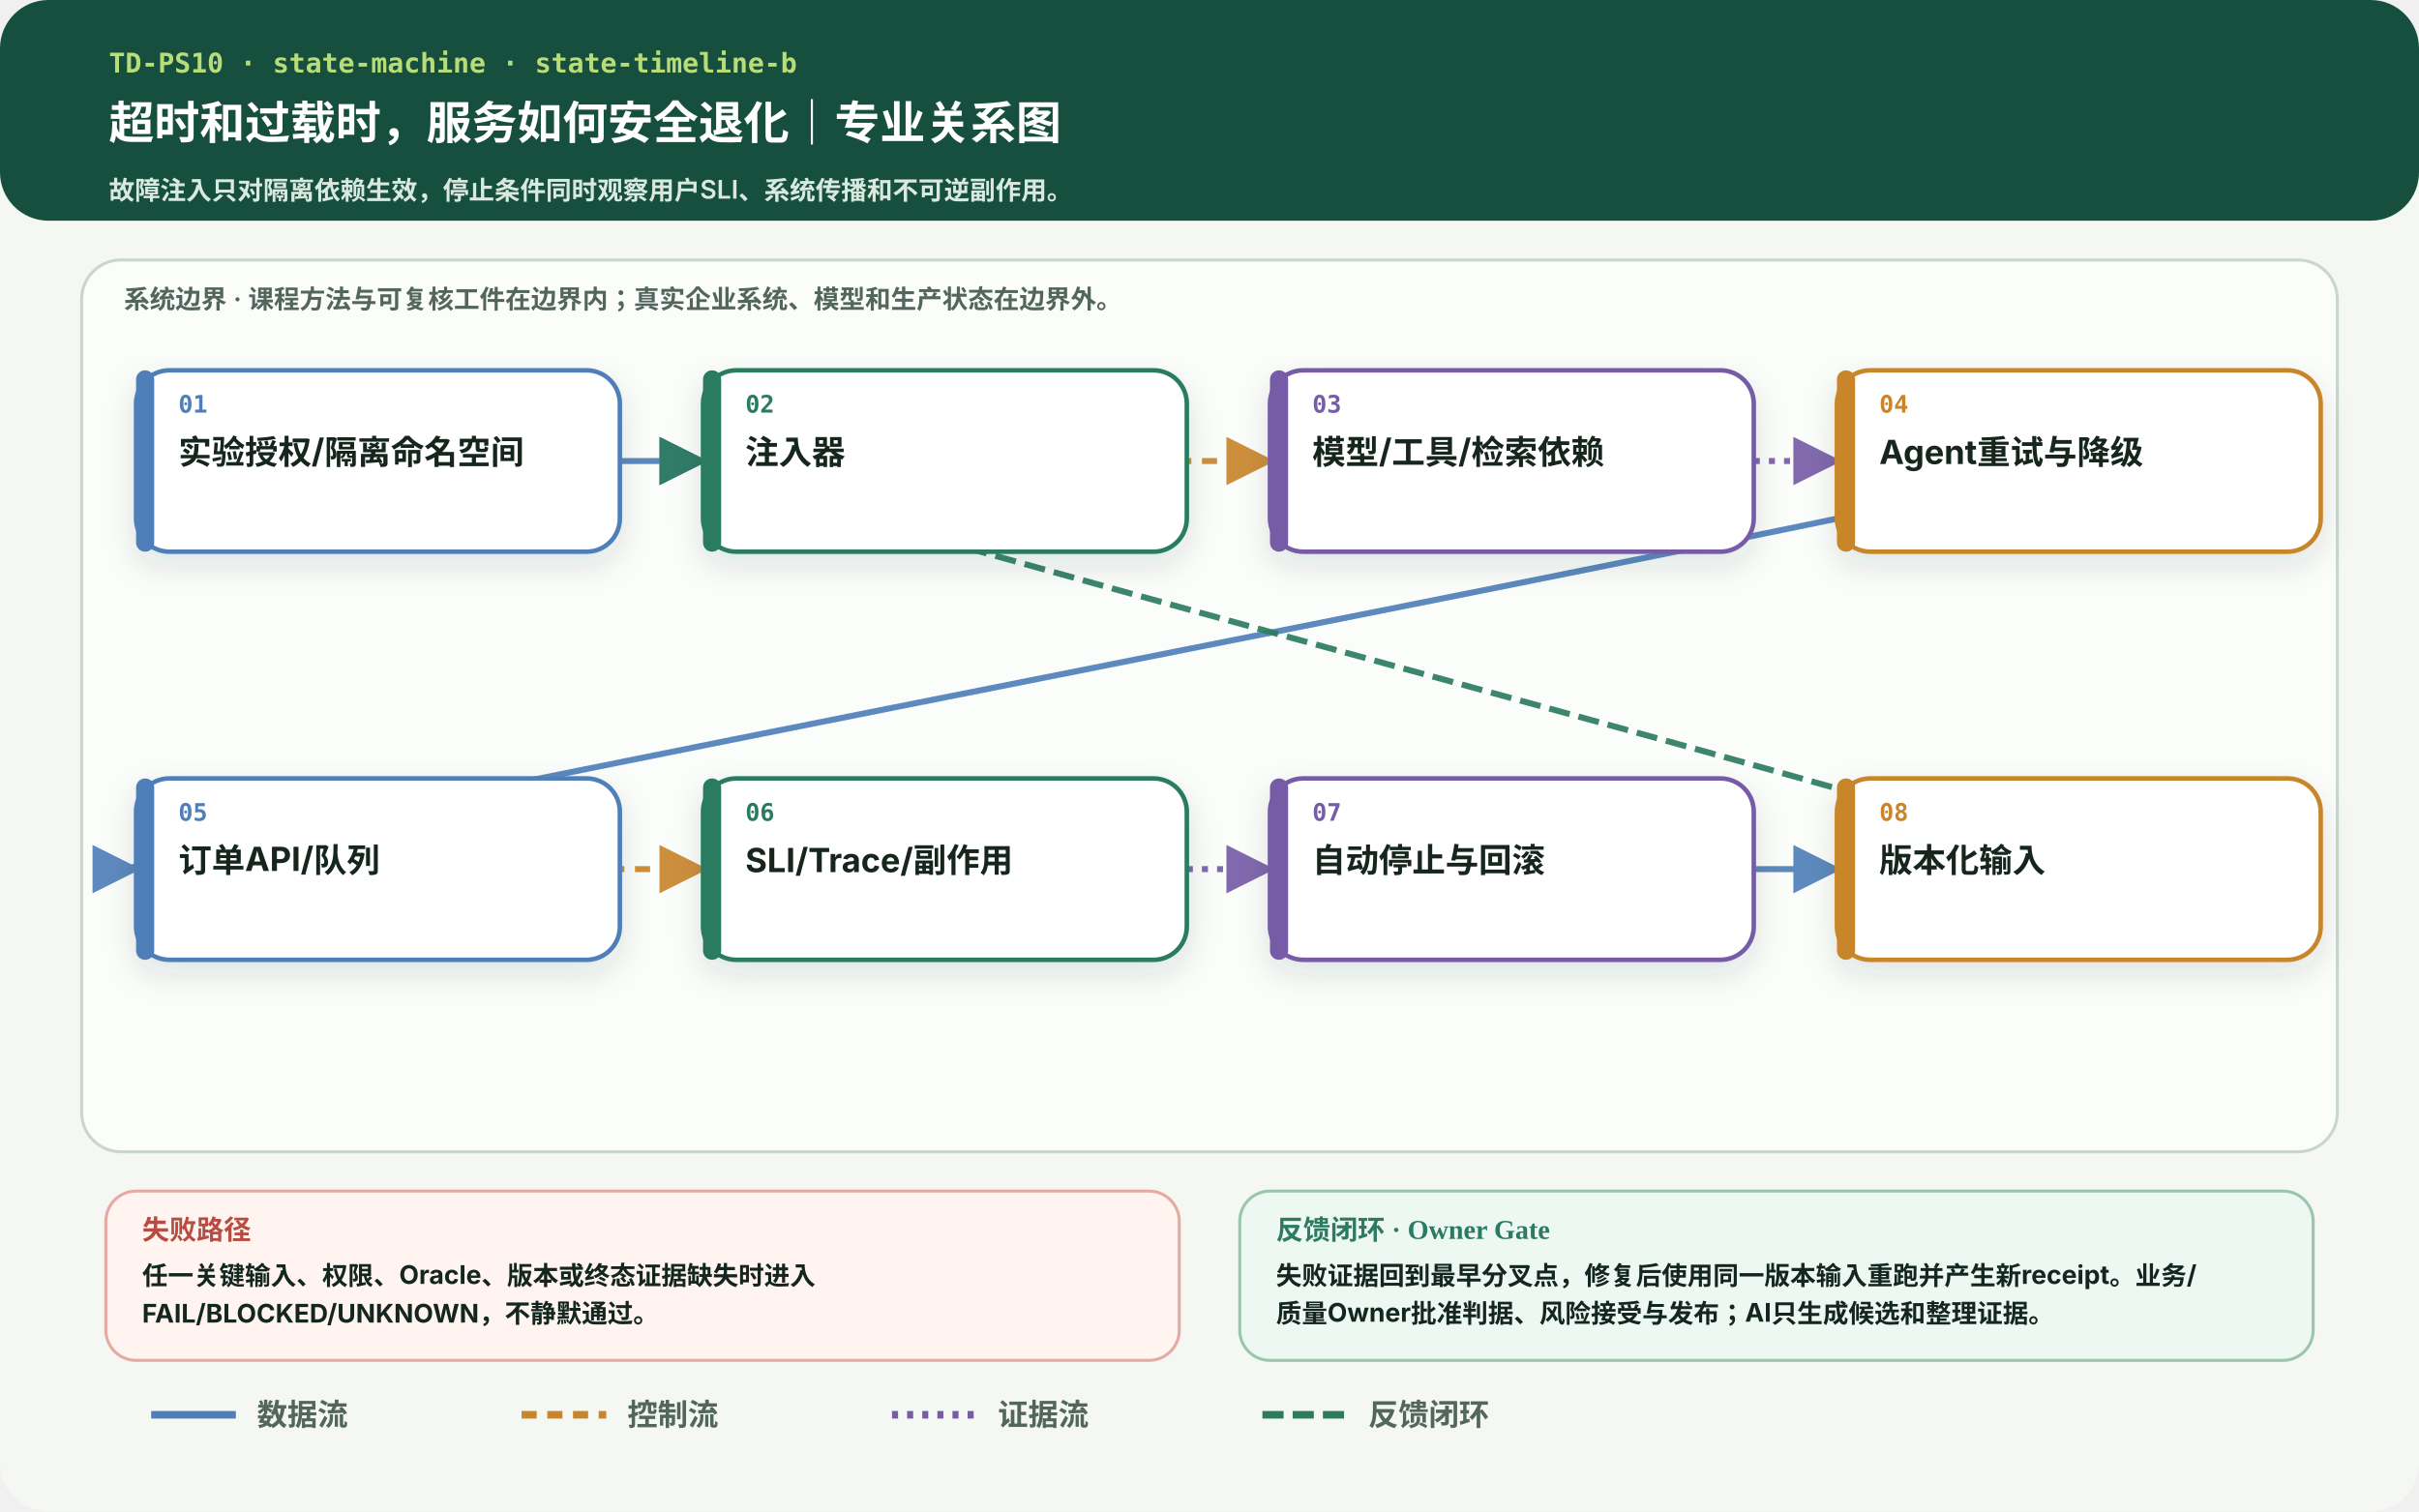
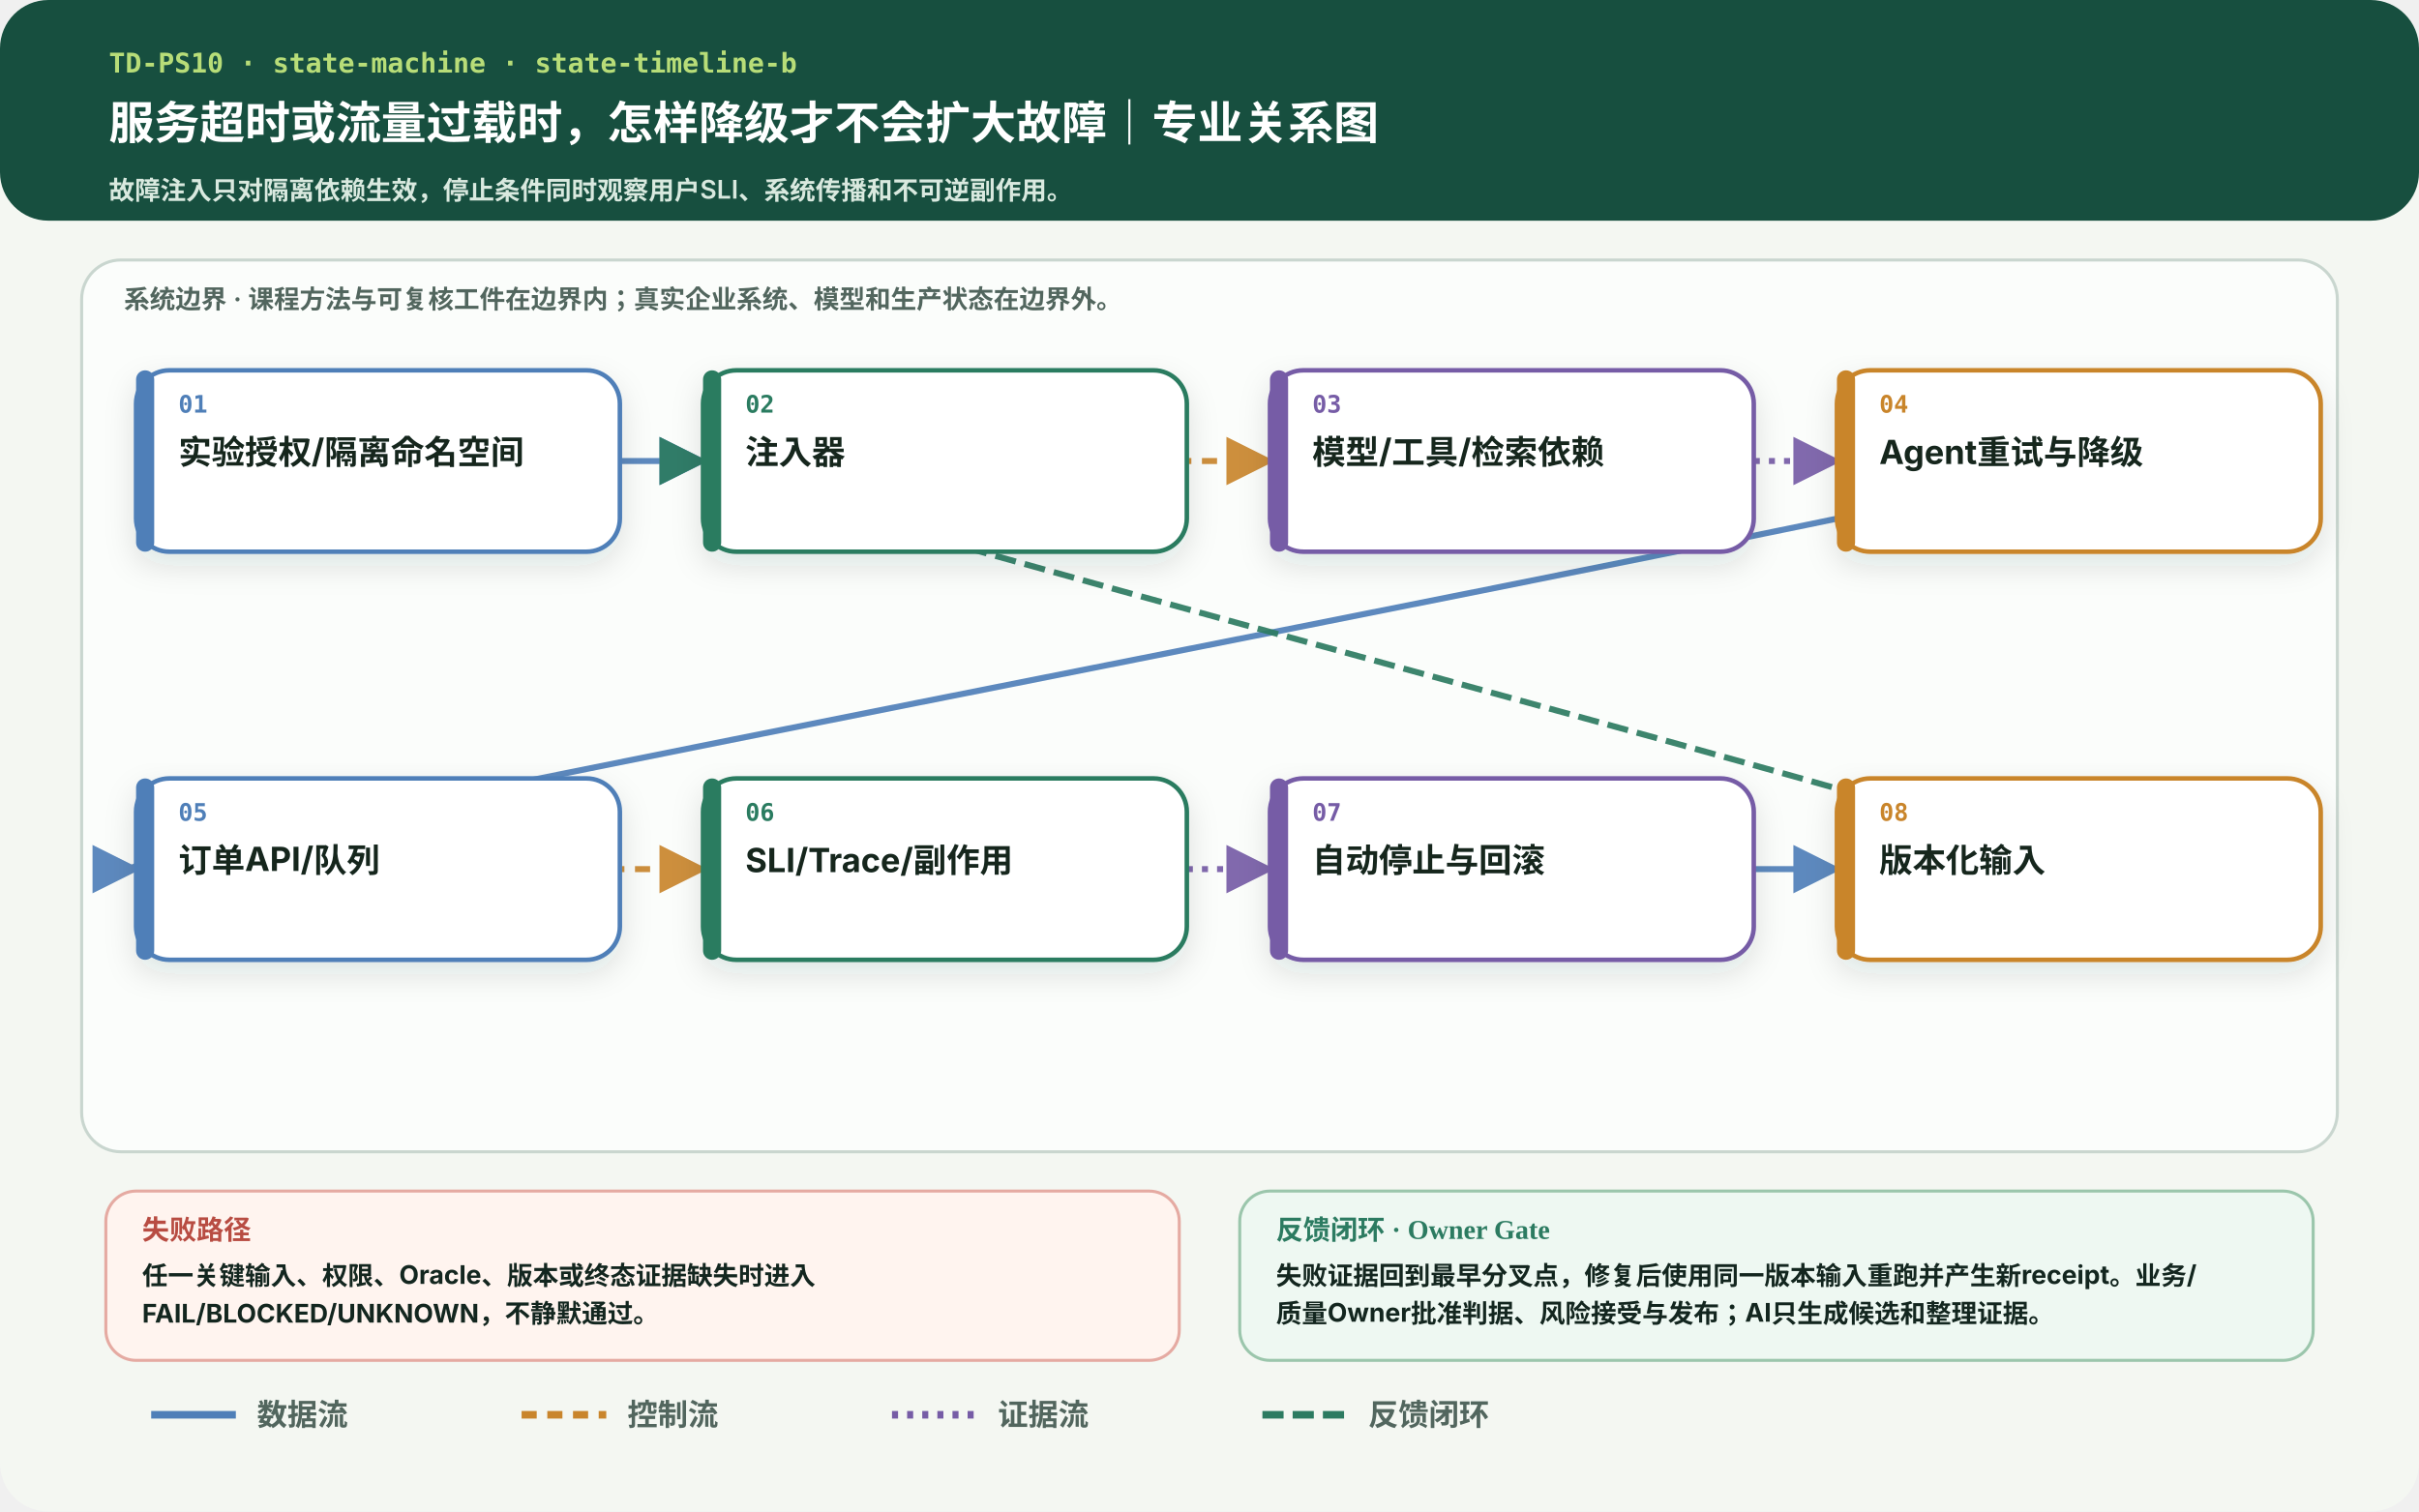
<svg xmlns="http://www.w3.org/2000/svg" role="img" aria-labelledby="title desc" viewBox="0 0 1600 1000" width="1600" height="1000">
  <defs>
    <filter id="shadow" x="-15%" y="-15%" width="130%" height="140%">
      <feDropShadow dx="0" dy="8" stdDeviation="10" flood-color="#173f32" flood-opacity="0.12" />
    </filter>
    <marker id="arrow-data" viewBox="0 0 10 10" refX="9" refY="5" markerWidth="8" markerHeight="8" orient="auto-start-reverse">
      <path d="M 0 0 L 10 5 L 0 10 z" fill="#4f7fb8" />
    </marker>
    <marker id="arrow-control" viewBox="0 0 10 10" refX="9" refY="5" markerWidth="8" markerHeight="8" orient="auto-start-reverse">
      <path d="M 0 0 L 10 5 L 0 10 z" fill="#c9852c" />
    </marker>
    <marker id="arrow-evidence" viewBox="0 0 10 10" refX="9" refY="5" markerWidth="8" markerHeight="8" orient="auto-start-reverse">
      <path d="M 0 0 L 10 5 L 0 10 z" fill="#765ca6" />
    </marker>
    <marker id="arrow-feedback" viewBox="0 0 10 10" refX="9" refY="5" markerWidth="8" markerHeight="8" orient="auto-start-reverse">
      <path d="M 0 0 L 10 5 L 0 10 z" fill="#2c7b61" />
    </marker>
  </defs>
  <rect width="1600" height="1000" rx="32" fill="#f4f7f2" />
  <rect x="0" y="0" width="1600" height="146" rx="32" fill="#174f3f" />
  <text x="72" y="48" font-family="ui-monospace,SFMono-Regular,Menlo,monospace" font-size="18" font-weight="800" fill="#b8dd78">TD-PS10 · state-machine · state-timeline-b</text>
-   <text x="72" y="92" text-anchor="start" font-family="-apple-system,BlinkMacSystemFont,'Segoe UI','PingFang SC',sans-serif" font-size="30" font-weight="800" fill="#ffffff">超时和过载时，服务如何安全退化｜专业关系图</text>
+   <text x="72" y="92" text-anchor="start" font-family="-apple-system,BlinkMacSystemFont,'Segoe UI','PingFang SC',sans-serif" font-size="30" font-weight="800" fill="#ffffff">服务超时或流量过载时，怎样降级才不会扩大故障｜专业关系图</text>
  <text x="72" y="132" text-anchor="start" font-family="-apple-system,BlinkMacSystemFont,'Segoe UI','PingFang SC',sans-serif" font-size="17" font-weight="600" fill="#d9e9df">故障注入只对隔离依赖生效，停止条件同时观察用户SLI、系统传播和不可逆副作用。</text>
  <rect x="54" y="172" width="1492" height="590" rx="26" fill="#fbfdfb" stroke="#c9d6cf" stroke-width="2" />
  <text x="82" y="204" font-size="17" font-weight="800" fill="#52665e">系统边界 · 课程方法与可复核工件在边界内；真实企业系统、模型和生产状态在边界外。</text>
  <path d="M 250 305 C 325 305, 390 305, 465 305" fill="none" stroke="#4f7fb8" stroke-width="4" stroke-dasharray="" marker-end="url(#arrow-data)" opacity="0.92" />
  <path d="M 625 305 C 700 305, 765 305, 840 305" fill="none" stroke="#c9852c" stroke-width="4" stroke-dasharray="10 7" marker-end="url(#arrow-control)" opacity="0.92" />
  <path d="M 1000 305 C 1075 305, 1140 305, 1215 305" fill="none" stroke="#765ca6" stroke-width="4" stroke-dasharray="4 6" marker-end="url(#arrow-evidence)" opacity="0.92" />
  <path d="M 1375 305 C 1450 305, 15 575, 90 575" fill="none" stroke="#4f7fb8" stroke-width="4" stroke-dasharray="" marker-end="url(#arrow-data)" opacity="0.92" />
  <path d="M 250 575 C 325 575, 390 575, 465 575" fill="none" stroke="#c9852c" stroke-width="4" stroke-dasharray="10 7" marker-end="url(#arrow-control)" opacity="0.92" />
  <path d="M 625 575 C 700 575, 765 575, 840 575" fill="none" stroke="#765ca6" stroke-width="4" stroke-dasharray="4 6" marker-end="url(#arrow-evidence)" opacity="0.92" />
  <path d="M 1000 575 C 1075 575, 1140 575, 1215 575" fill="none" stroke="#4f7fb8" stroke-width="4" stroke-dasharray="" marker-end="url(#arrow-data)" opacity="0.92" />
  <path d="M 1375 575 C 1450 575, 390 305, 465 305" fill="none" stroke="#2c7b61" stroke-width="4" stroke-dasharray="14 6" marker-end="url(#arrow-feedback)" opacity="0.92" />
  <g filter="url(#shadow)">
    <rect x="90" y="245" width="320" height="120" rx="22" fill="#ffffff" stroke="#4f7fb8" stroke-width="3" />
    <rect x="90" y="245" width="12" height="120" rx="6" fill="#4f7fb8" />
    <text x="118" y="273" font-family="ui-monospace,SFMono-Regular,Menlo,monospace" font-size="16" font-weight="800" fill="#4f7fb8">01</text>
    <text x="118" y="307" text-anchor="start" font-family="-apple-system,BlinkMacSystemFont,'Segoe UI','PingFang SC',sans-serif" font-size="22" font-weight="700" fill="#13261f">实验授权/隔离命名空间</text>
  </g>
  <g filter="url(#shadow)">
    <rect x="465" y="245" width="320" height="120" rx="22" fill="#ffffff" stroke="#2c7b61" stroke-width="3" />
    <rect x="465" y="245" width="12" height="120" rx="6" fill="#2c7b61" />
    <text x="493" y="273" font-family="ui-monospace,SFMono-Regular,Menlo,monospace" font-size="16" font-weight="800" fill="#2c7b61">02</text>
    <text x="493" y="307" text-anchor="start" font-family="-apple-system,BlinkMacSystemFont,'Segoe UI','PingFang SC',sans-serif" font-size="22" font-weight="700" fill="#13261f">注入器</text>
  </g>
  <g filter="url(#shadow)">
    <rect x="840" y="245" width="320" height="120" rx="22" fill="#ffffff" stroke="#765ca6" stroke-width="3" />
    <rect x="840" y="245" width="12" height="120" rx="6" fill="#765ca6" />
    <text x="868" y="273" font-family="ui-monospace,SFMono-Regular,Menlo,monospace" font-size="16" font-weight="800" fill="#765ca6">03</text>
    <text x="868" y="307" text-anchor="start" font-family="-apple-system,BlinkMacSystemFont,'Segoe UI','PingFang SC',sans-serif" font-size="22" font-weight="700" fill="#13261f">模型/工具/检索依赖</text>
  </g>
  <g filter="url(#shadow)">
    <rect x="1215" y="245" width="320" height="120" rx="22" fill="#ffffff" stroke="#c9852c" stroke-width="3" />
    <rect x="1215" y="245" width="12" height="120" rx="6" fill="#c9852c" />
    <text x="1243" y="273" font-family="ui-monospace,SFMono-Regular,Menlo,monospace" font-size="16" font-weight="800" fill="#c9852c">04</text>
    <text x="1243" y="307" text-anchor="start" font-family="-apple-system,BlinkMacSystemFont,'Segoe UI','PingFang SC',sans-serif" font-size="22" font-weight="700" fill="#13261f">Agent重试与降级</text>
  </g>
  <g filter="url(#shadow)">
    <rect x="90" y="515" width="320" height="120" rx="22" fill="#ffffff" stroke="#4f7fb8" stroke-width="3" />
    <rect x="90" y="515" width="12" height="120" rx="6" fill="#4f7fb8" />
    <text x="118" y="543" font-family="ui-monospace,SFMono-Regular,Menlo,monospace" font-size="16" font-weight="800" fill="#4f7fb8">05</text>
    <text x="118" y="577" text-anchor="start" font-family="-apple-system,BlinkMacSystemFont,'Segoe UI','PingFang SC',sans-serif" font-size="22" font-weight="700" fill="#13261f">订单API/队列</text>
  </g>
  <g filter="url(#shadow)">
    <rect x="465" y="515" width="320" height="120" rx="22" fill="#ffffff" stroke="#2c7b61" stroke-width="3" />
    <rect x="465" y="515" width="12" height="120" rx="6" fill="#2c7b61" />
    <text x="493" y="543" font-family="ui-monospace,SFMono-Regular,Menlo,monospace" font-size="16" font-weight="800" fill="#2c7b61">06</text>
    <text x="493" y="577" text-anchor="start" font-family="-apple-system,BlinkMacSystemFont,'Segoe UI','PingFang SC',sans-serif" font-size="22" font-weight="700" fill="#13261f">SLI/Trace/副作用</text>
  </g>
  <g filter="url(#shadow)">
    <rect x="840" y="515" width="320" height="120" rx="22" fill="#ffffff" stroke="#765ca6" stroke-width="3" />
    <rect x="840" y="515" width="12" height="120" rx="6" fill="#765ca6" />
    <text x="868" y="543" font-family="ui-monospace,SFMono-Regular,Menlo,monospace" font-size="16" font-weight="800" fill="#765ca6">07</text>
    <text x="868" y="577" text-anchor="start" font-family="-apple-system,BlinkMacSystemFont,'Segoe UI','PingFang SC',sans-serif" font-size="22" font-weight="700" fill="#13261f">自动停止与回滚</text>
  </g>
  <g filter="url(#shadow)">
    <rect x="1215" y="515" width="320" height="120" rx="22" fill="#ffffff" stroke="#c9852c" stroke-width="3" />
    <rect x="1215" y="515" width="12" height="120" rx="6" fill="#c9852c" />
    <text x="1243" y="543" font-family="ui-monospace,SFMono-Regular,Menlo,monospace" font-size="16" font-weight="800" fill="#c9852c">08</text>
    <text x="1243" y="577" text-anchor="start" font-family="-apple-system,BlinkMacSystemFont,'Segoe UI','PingFang SC',sans-serif" font-size="22" font-weight="700" fill="#13261f">版本化输入</text>
  </g>
  <g transform="translate(70 788)">
    <rect width="710" height="112" rx="20" fill="#fff4ef" stroke="#e5aaa2" stroke-width="2" />
    <text x="24" y="32" font-size="18" font-weight="900" fill="#b84c42">失败路径</text>
    <text x="24" y="62" text-anchor="start" font-family="-apple-system,BlinkMacSystemFont,'Segoe UI','PingFang SC',sans-serif" font-size="17" font-weight="650" fill="#13261f">任一关键输入、权限、Oracle、版本或终态证据缺失时进入</text>
    <text x="24" y="87" text-anchor="start" font-family="-apple-system,BlinkMacSystemFont,'Segoe UI','PingFang SC',sans-serif" font-size="17" font-weight="650" fill="#13261f">FAIL/BLOCKED/UNKNOWN，不静默通过。</text>
  </g>
  <g transform="translate(820 788)">
    <rect width="710" height="112" rx="20" fill="#eef8f2" stroke="#9bc6ac" stroke-width="2" />
    <text x="24" y="32" font-size="18" font-weight="900" fill="#2c7b61">反馈闭环 · Owner Gate</text>
    <text x="24" y="62" text-anchor="start" font-family="-apple-system,BlinkMacSystemFont,'Segoe UI','PingFang SC',sans-serif" font-size="17" font-weight="650" fill="#13261f">失败证据回到最早分叉点，修复后使用同一版本输入重跑并产生新receipt。业务/</text>
    <text x="24" y="87" text-anchor="start" font-family="-apple-system,BlinkMacSystemFont,'Segoe UI','PingFang SC',sans-serif" font-size="17" font-weight="650" fill="#13261f">质量Owner批准判据、风险接受与发布；AI只生成候选和整理证据。</text>
  </g>
  <g transform="translate(100 936)">
    <line x1="0" y1="0" x2="56" y2="0" stroke="#4f7fb8" stroke-width="5" stroke-dasharray="" />
    <text x="70" y="7" font-size="20" font-weight="700" fill="#52665e">数据流</text>
  </g>
  <g transform="translate(345 936)">
    <line x1="0" y1="0" x2="56" y2="0" stroke="#c9852c" stroke-width="5" stroke-dasharray="10 7" />
    <text x="70" y="7" font-size="20" font-weight="700" fill="#52665e">控制流</text>
  </g>
  <g transform="translate(590 936)">
    <line x1="0" y1="0" x2="56" y2="0" stroke="#765ca6" stroke-width="5" stroke-dasharray="4 6" />
    <text x="70" y="7" font-size="20" font-weight="700" fill="#52665e">证据流</text>
  </g>
  <g transform="translate(835 936)">
    <line x1="0" y1="0" x2="56" y2="0" stroke="#2c7b61" stroke-width="5" stroke-dasharray="14 6" />
    <text x="70" y="7" font-size="20" font-weight="700" fill="#52665e">反馈闭环</text>
  </g>
</svg>
